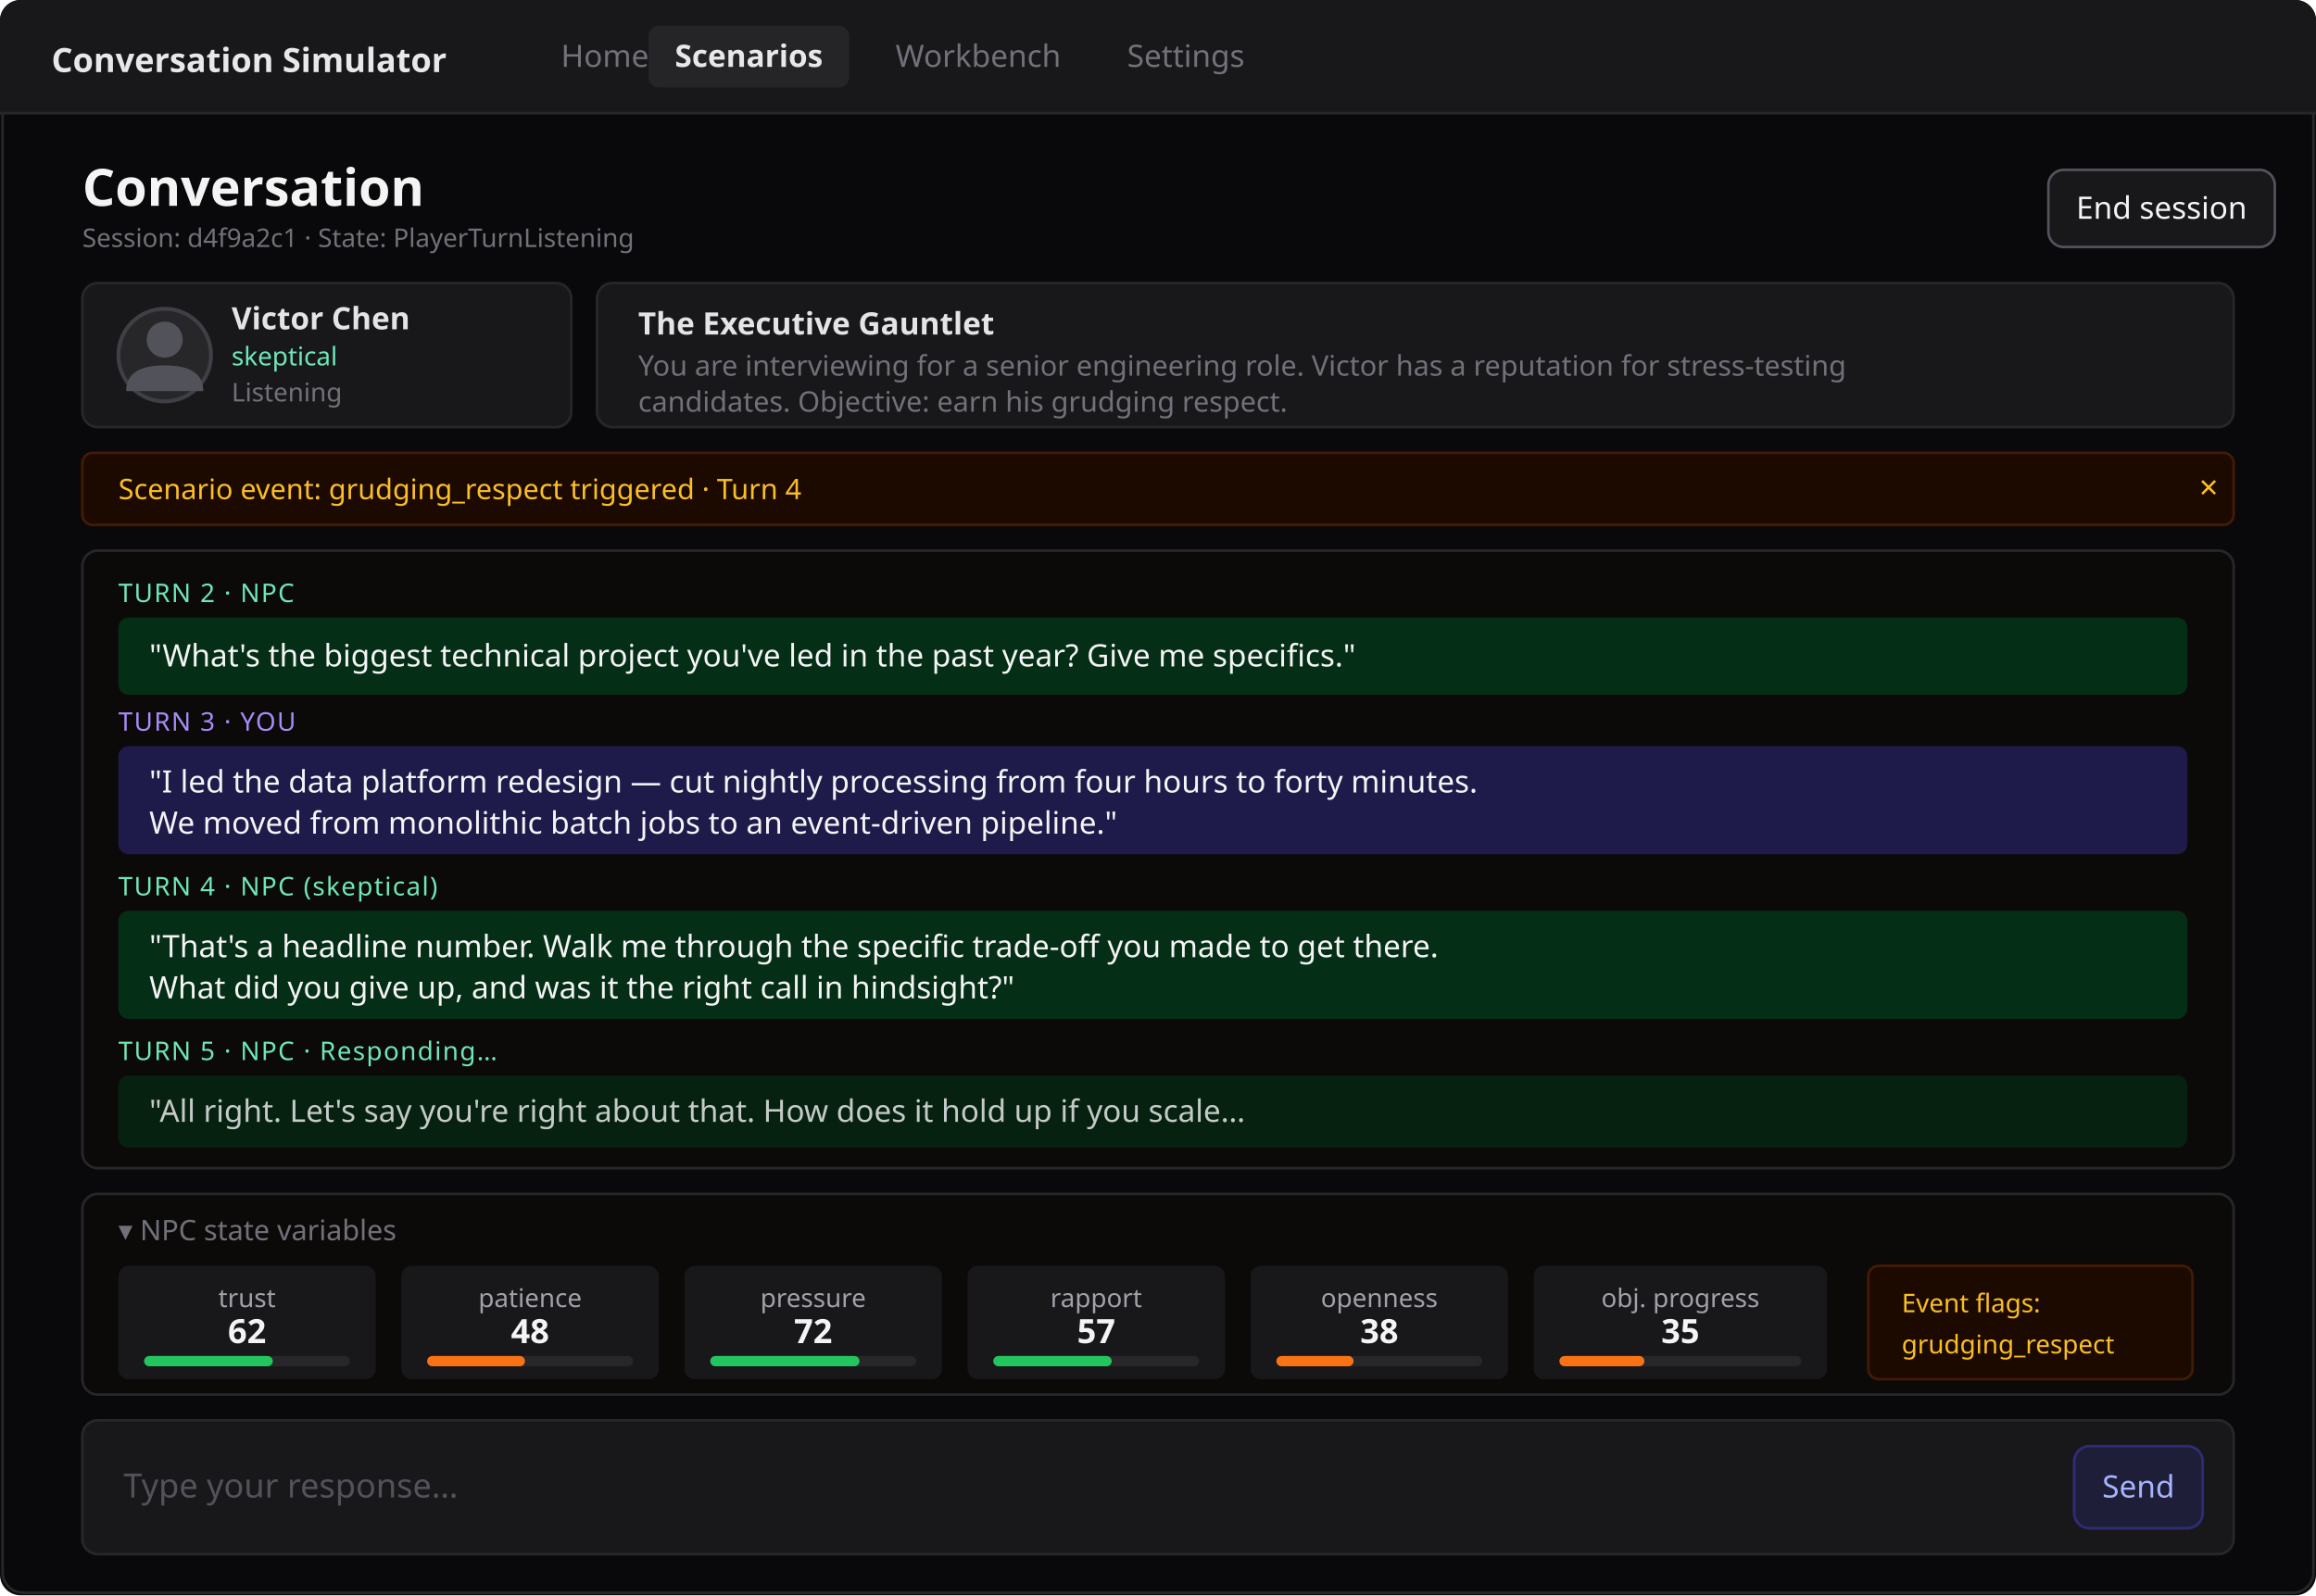
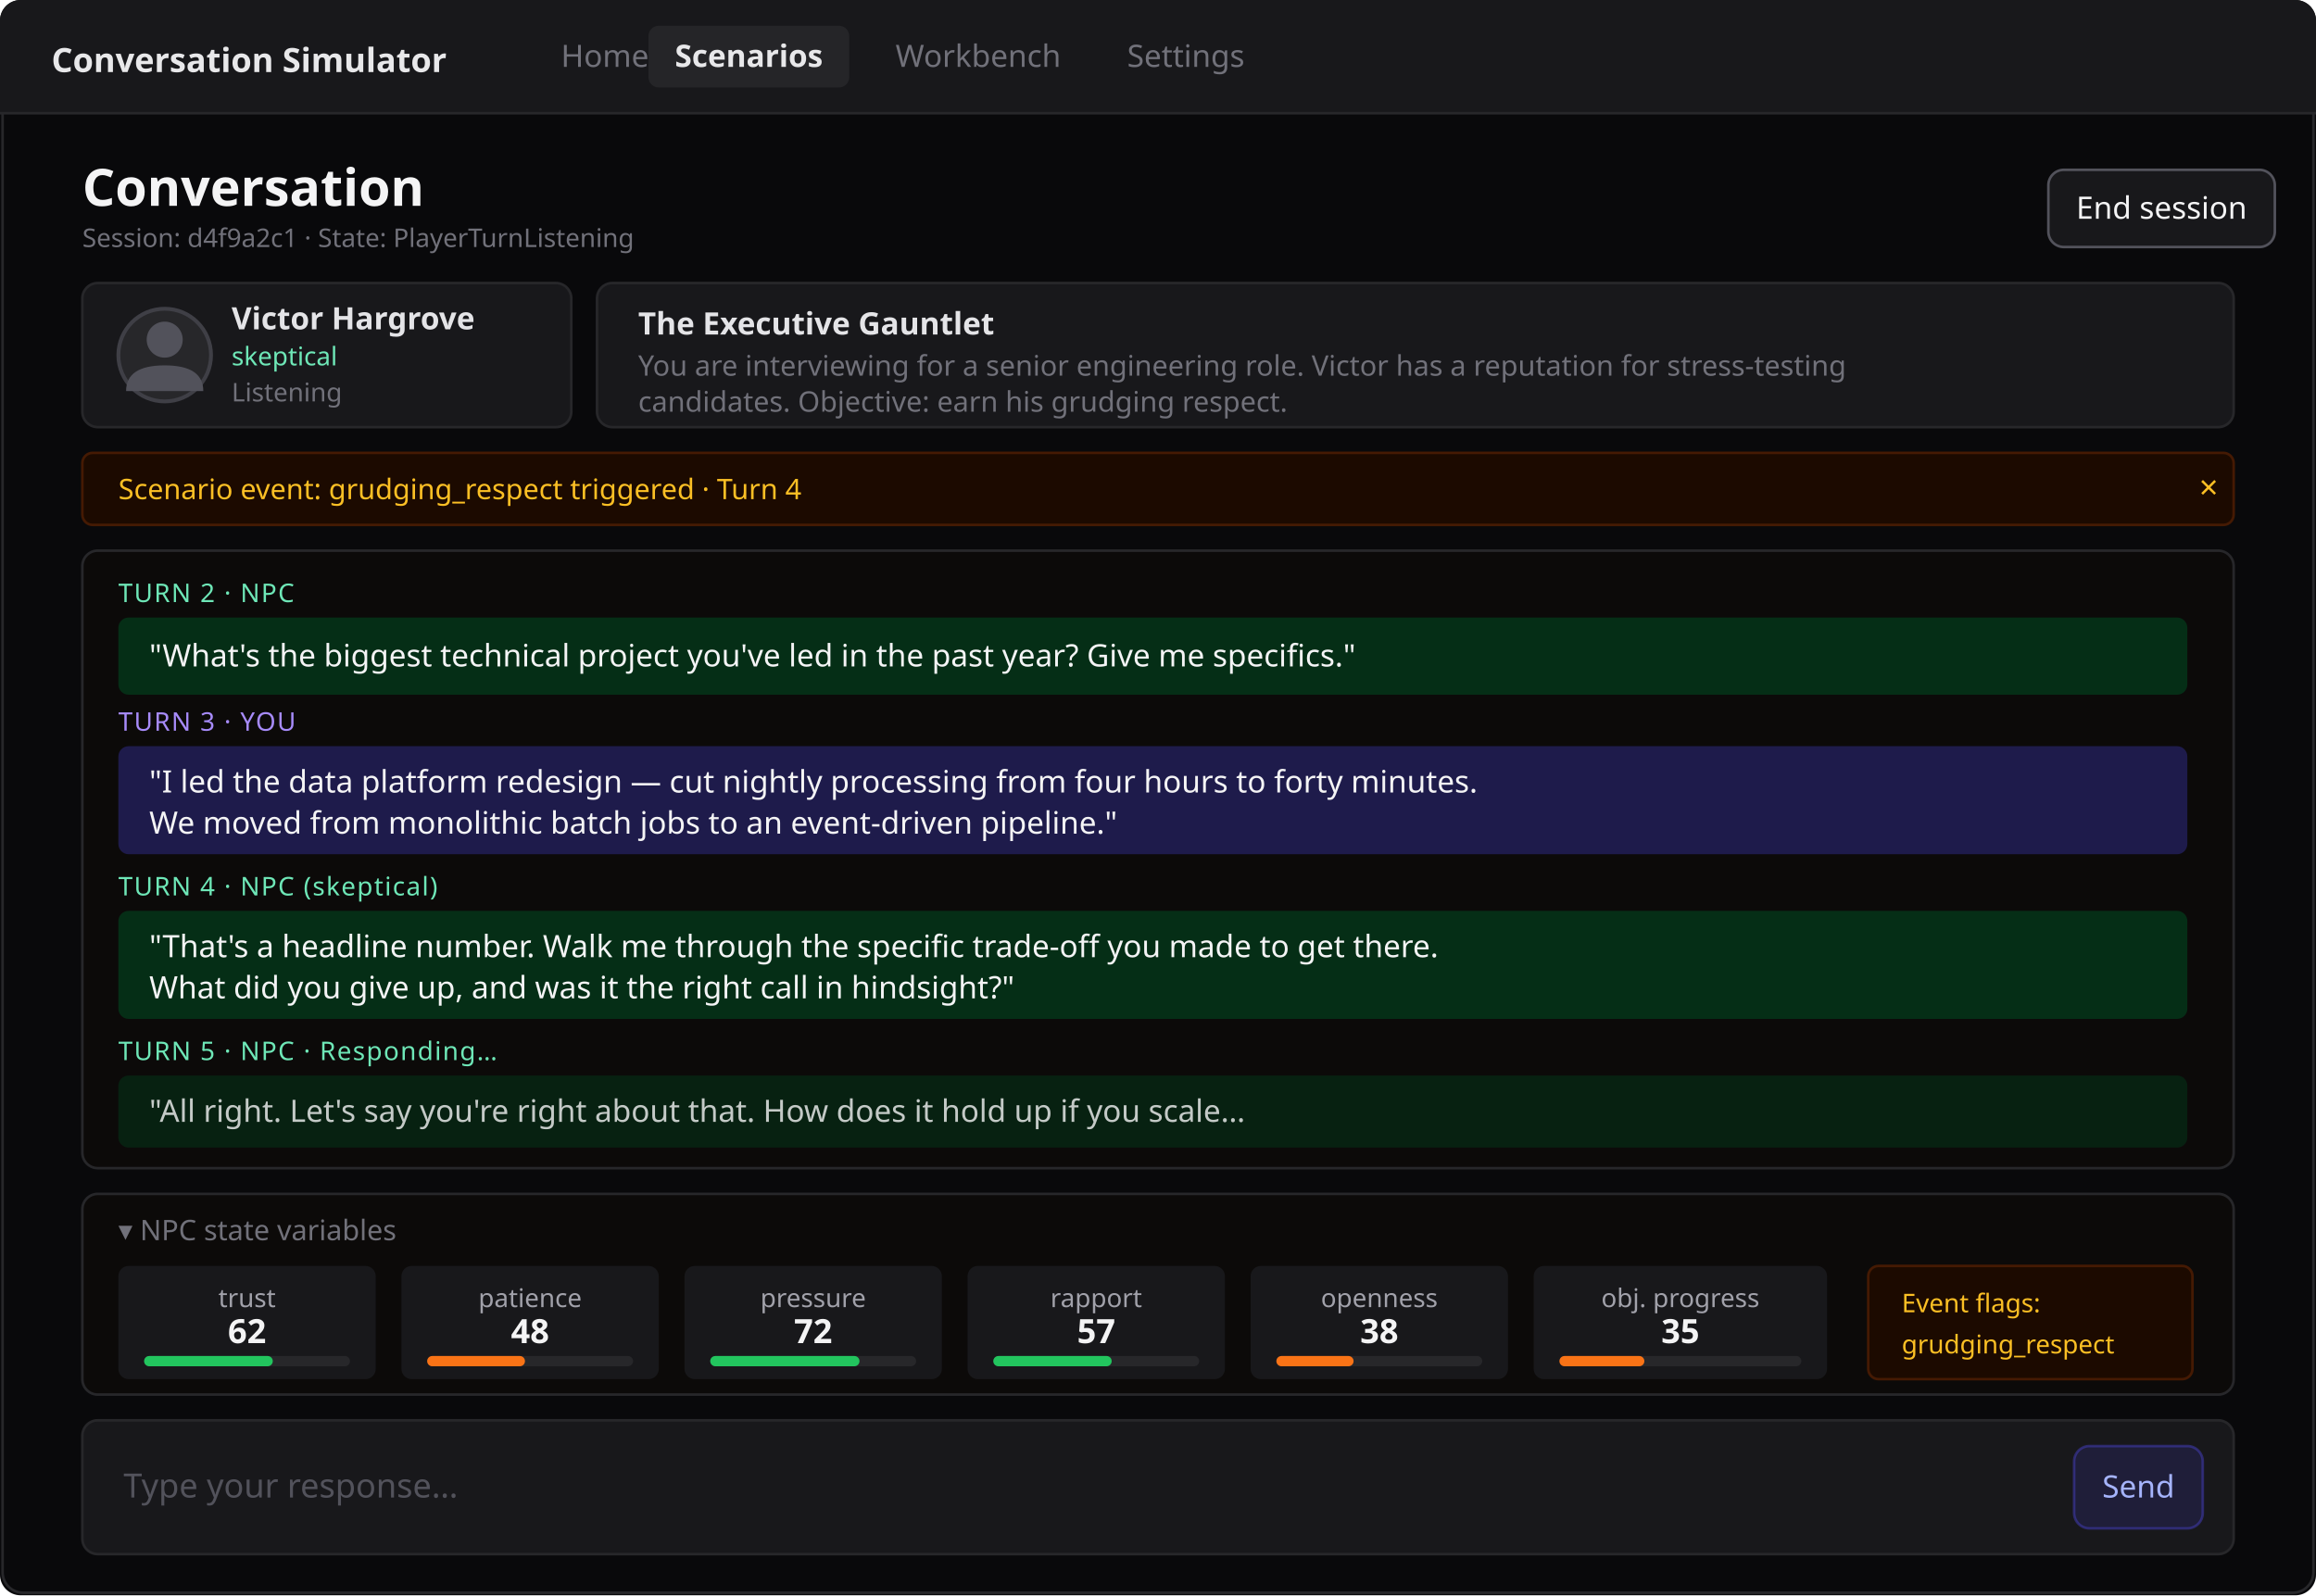
<svg xmlns="http://www.w3.org/2000/svg" width="900" height="620" viewBox="0 0 900 620">
  <rect width="900" height="620" fill="#09090b" rx="8" />
  <rect x="1" y="1" width="898" height="618" fill="none" stroke="#27272a" stroke-width="1" rx="8" />
  <rect x="0" y="0" width="900" height="44" fill="#18181b" rx="8" />
  <rect x="0" y="30" width="900" height="14" fill="#18181b" />
  <line x1="0" y1="44" x2="900" y2="44" stroke="#27272a" stroke-width="1" />
  <text x="20" y="28" font-family="system-ui,sans-serif" font-size="13" font-weight="700" fill="#e8e8ea">Conversation Simulator</text>
  <text x="218" y="26" font-family="system-ui,sans-serif" font-size="12" fill="#71717a">Home</text>
  <rect x="252" y="10" width="78" height="24" rx="4" fill="#252528" />
  <text x="291" y="26" font-family="system-ui,sans-serif" font-size="12" font-weight="600" fill="#e8e8ea" text-anchor="middle">Scenarios</text>
  <text x="348" y="26" font-family="system-ui,sans-serif" font-size="12" fill="#71717a">Workbench</text>
  <text x="438" y="26" font-family="system-ui,sans-serif" font-size="12" fill="#71717a">Settings</text>
  <text x="32" y="80" font-family="system-ui,sans-serif" font-size="20" font-weight="700" fill="#f4f4f5">Conversation</text>
  <text x="32" y="96" font-family="system-ui,sans-serif" font-size="10" fill="#71717a">Session: d4f9a2c1  ·  State: PlayerTurnListening</text>
  <rect x="796" y="66" width="88" height="30" rx="6" fill="#18181b" stroke="#52525b" stroke-width="1" />
  <text x="840" y="85" font-family="system-ui,sans-serif" font-size="12" fill="#f4f4f5" text-anchor="middle">End session</text>
  <rect x="32" y="110" width="190" height="56" rx="6" fill="#18181b" stroke="#27272a" stroke-width="1" />
  <circle cx="64" cy="138" r="18" fill="#27272a" stroke="#3f3f46" stroke-width="1.5" />
  <circle cx="64" cy="132" r="7" fill="#52525b" />
  <path d="M49 152 Q49 142 64 142 Q79 142 79 152" fill="#52525b" />
-   <text x="90" y="128" font-family="system-ui,sans-serif" font-size="12" font-weight="600" fill="#e4e4e7">Victor Chen</text>
+   <text x="90" y="128" font-family="system-ui,sans-serif" font-size="12" font-weight="600" fill="#e4e4e7">Victor Hargrove</text>
  <text x="90" y="142" font-family="system-ui,sans-serif" font-size="10" fill="#6ee7b7">skeptical</text>
  <text x="90" y="156" font-family="system-ui,sans-serif" font-size="10" fill="#71717a">Listening</text>
  <rect x="232" y="110" width="636" height="56" rx="6" fill="#18181b" stroke="#27272a" stroke-width="1" />
  <text x="248" y="130" font-family="system-ui,sans-serif" font-size="12" font-weight="600" fill="#e4e4e7">The Executive Gauntlet</text>
  <text x="248" y="146" font-family="system-ui,sans-serif" font-size="11" fill="#71717a">You are interviewing for a senior engineering role. Victor has a reputation for stress-testing</text>
  <text x="248" y="160" font-family="system-ui,sans-serif" font-size="11" fill="#71717a">candidates. Objective: earn his grudging respect.</text>
  <rect x="32" y="176" width="836" height="28" rx="4" fill="#1c0a00" stroke="#451a03" stroke-width="1" />
  <text x="46" y="194" font-family="system-ui,sans-serif" font-size="11" fill="#fbbf24">Scenario event:  grudging_respect  triggered  ·  Turn 4</text>
  <text x="862" y="194" font-family="system-ui,sans-serif" font-size="13" fill="#fbbf24" text-anchor="end">×</text>
  <rect x="32" y="214" width="836" height="240" rx="6" fill="#0c0a09" stroke="#27272a" stroke-width="1" />
  <text x="46" y="234" font-family="system-ui,sans-serif" font-size="10" fill="#6ee7b7" letter-spacing="0.05em">TURN 2  ·  NPC</text>
  <rect x="46" y="240" width="804" height="30" rx="4" fill="#052e16" />
  <text x="58" y="259" font-family="system-ui,sans-serif" font-size="12" fill="#f4f4f5">"What's the biggest technical project you've led in the past year? Give me specifics."</text>
  <text x="46" y="284" font-family="system-ui,sans-serif" font-size="10" fill="#a78bfa" letter-spacing="0.05em">TURN 3  ·  YOU</text>
  <rect x="46" y="290" width="804" height="42" rx="4" fill="#1e1b4b" />
  <text x="58" y="308" font-family="system-ui,sans-serif" font-size="12" fill="#f4f4f5">"I led the data platform redesign — cut nightly processing from four hours to forty minutes.</text>
  <text x="58" y="324" font-family="system-ui,sans-serif" font-size="12" fill="#f4f4f5">We moved from monolithic batch jobs to an event-driven pipeline."</text>
  <text x="46" y="348" font-family="system-ui,sans-serif" font-size="10" fill="#6ee7b7" letter-spacing="0.05em">TURN 4  ·  NPC  (skeptical)</text>
  <rect x="46" y="354" width="804" height="42" rx="4" fill="#052e16" />
  <text x="58" y="372" font-family="system-ui,sans-serif" font-size="12" fill="#f4f4f5">"That's a headline number. Walk me through the specific trade-off you made to get there.</text>
  <text x="58" y="388" font-family="system-ui,sans-serif" font-size="12" fill="#f4f4f5">What did you give up, and was it the right call in hindsight?"</text>
  <text x="46" y="412" font-family="system-ui,sans-serif" font-size="10" fill="#6ee7b7" letter-spacing="0.05em">TURN 5  ·  NPC  ·  Responding…</text>
  <rect x="46" y="418" width="804" height="28" rx="4" fill="#052e16" opacity="0.65" />
  <text x="58" y="436" font-family="system-ui,sans-serif" font-size="12" fill="#f4f4f5" opacity="0.8">"All right. Let's say you're right about that. How does it hold up if you scale…</text>
  <rect x="32" y="464" width="836" height="78" rx="6" fill="#0c0a09" stroke="#27272a" stroke-width="1" />
  <text x="46" y="482" font-family="system-ui,sans-serif" font-size="11" fill="#71717a">▾  NPC state variables</text>
  <rect x="46" y="492" width="100" height="44" rx="4" fill="#18181b" />
  <text x="96" y="508" font-family="system-ui,sans-serif" font-size="10" fill="#a1a1aa" text-anchor="middle">trust</text>
  <text x="96" y="522" font-family="system-ui,sans-serif" font-size="13" font-weight="600" fill="#f4f4f5" text-anchor="middle">62</text>
  <rect x="56" y="527" width="80" height="4" rx="2" fill="#27272a" />
  <rect x="56" y="527" width="50" height="4" rx="2" fill="#22c55e" />
  <rect x="156" y="492" width="100" height="44" rx="4" fill="#18181b" />
  <text x="206" y="508" font-family="system-ui,sans-serif" font-size="10" fill="#a1a1aa" text-anchor="middle">patience</text>
  <text x="206" y="522" font-family="system-ui,sans-serif" font-size="13" font-weight="600" fill="#f4f4f5" text-anchor="middle">48</text>
  <rect x="166" y="527" width="80" height="4" rx="2" fill="#27272a" />
  <rect x="166" y="527" width="38" height="4" rx="2" fill="#f97316" />
  <rect x="266" y="492" width="100" height="44" rx="4" fill="#18181b" />
  <text x="316" y="508" font-family="system-ui,sans-serif" font-size="10" fill="#a1a1aa" text-anchor="middle">pressure</text>
  <text x="316" y="522" font-family="system-ui,sans-serif" font-size="13" font-weight="600" fill="#f4f4f5" text-anchor="middle">72</text>
  <rect x="276" y="527" width="80" height="4" rx="2" fill="#27272a" />
  <rect x="276" y="527" width="58" height="4" rx="2" fill="#22c55e" />
  <rect x="376" y="492" width="100" height="44" rx="4" fill="#18181b" />
  <text x="426" y="508" font-family="system-ui,sans-serif" font-size="10" fill="#a1a1aa" text-anchor="middle">rapport</text>
  <text x="426" y="522" font-family="system-ui,sans-serif" font-size="13" font-weight="600" fill="#f4f4f5" text-anchor="middle">57</text>
  <rect x="386" y="527" width="80" height="4" rx="2" fill="#27272a" />
  <rect x="386" y="527" width="46" height="4" rx="2" fill="#22c55e" />
  <rect x="486" y="492" width="100" height="44" rx="4" fill="#18181b" />
  <text x="536" y="508" font-family="system-ui,sans-serif" font-size="10" fill="#a1a1aa" text-anchor="middle">openness</text>
  <text x="536" y="522" font-family="system-ui,sans-serif" font-size="13" font-weight="600" fill="#f4f4f5" text-anchor="middle">38</text>
  <rect x="496" y="527" width="80" height="4" rx="2" fill="#27272a" />
  <rect x="496" y="527" width="30" height="4" rx="2" fill="#f97316" />
  <rect x="596" y="492" width="114" height="44" rx="4" fill="#18181b" />
  <text x="653" y="508" font-family="system-ui,sans-serif" font-size="10" fill="#a1a1aa" text-anchor="middle">obj. progress</text>
  <text x="653" y="522" font-family="system-ui,sans-serif" font-size="13" font-weight="600" fill="#f4f4f5" text-anchor="middle">35</text>
  <rect x="606" y="527" width="94" height="4" rx="2" fill="#27272a" />
  <rect x="606" y="527" width="33" height="4" rx="2" fill="#f97316" />
  <rect x="726" y="492" width="126" height="44" rx="4" fill="#1c0a00" stroke="#451a03" stroke-width="1" />
  <text x="739" y="510" font-family="system-ui,sans-serif" font-size="10" fill="#fbbf24">Event flags:</text>
  <text x="739" y="526" font-family="system-ui,sans-serif" font-size="10" fill="#fbbf24">grudging_respect</text>
  <rect x="32" y="552" width="836" height="52" rx="6" fill="#18181b" stroke="#27272a" stroke-width="1" />
  <text x="48" y="582" font-family="system-ui,sans-serif" font-size="13" fill="#52525b">Type your response…</text>
  <rect x="806" y="562" width="50" height="32" rx="6" fill="rgba(79,70,229,0.15)" stroke="rgba(79,70,229,0.4)" stroke-width="1" />
  <text x="831" y="582" font-family="system-ui,sans-serif" font-size="12" fill="#a5b4fc" text-anchor="middle">Send</text>
</svg>
